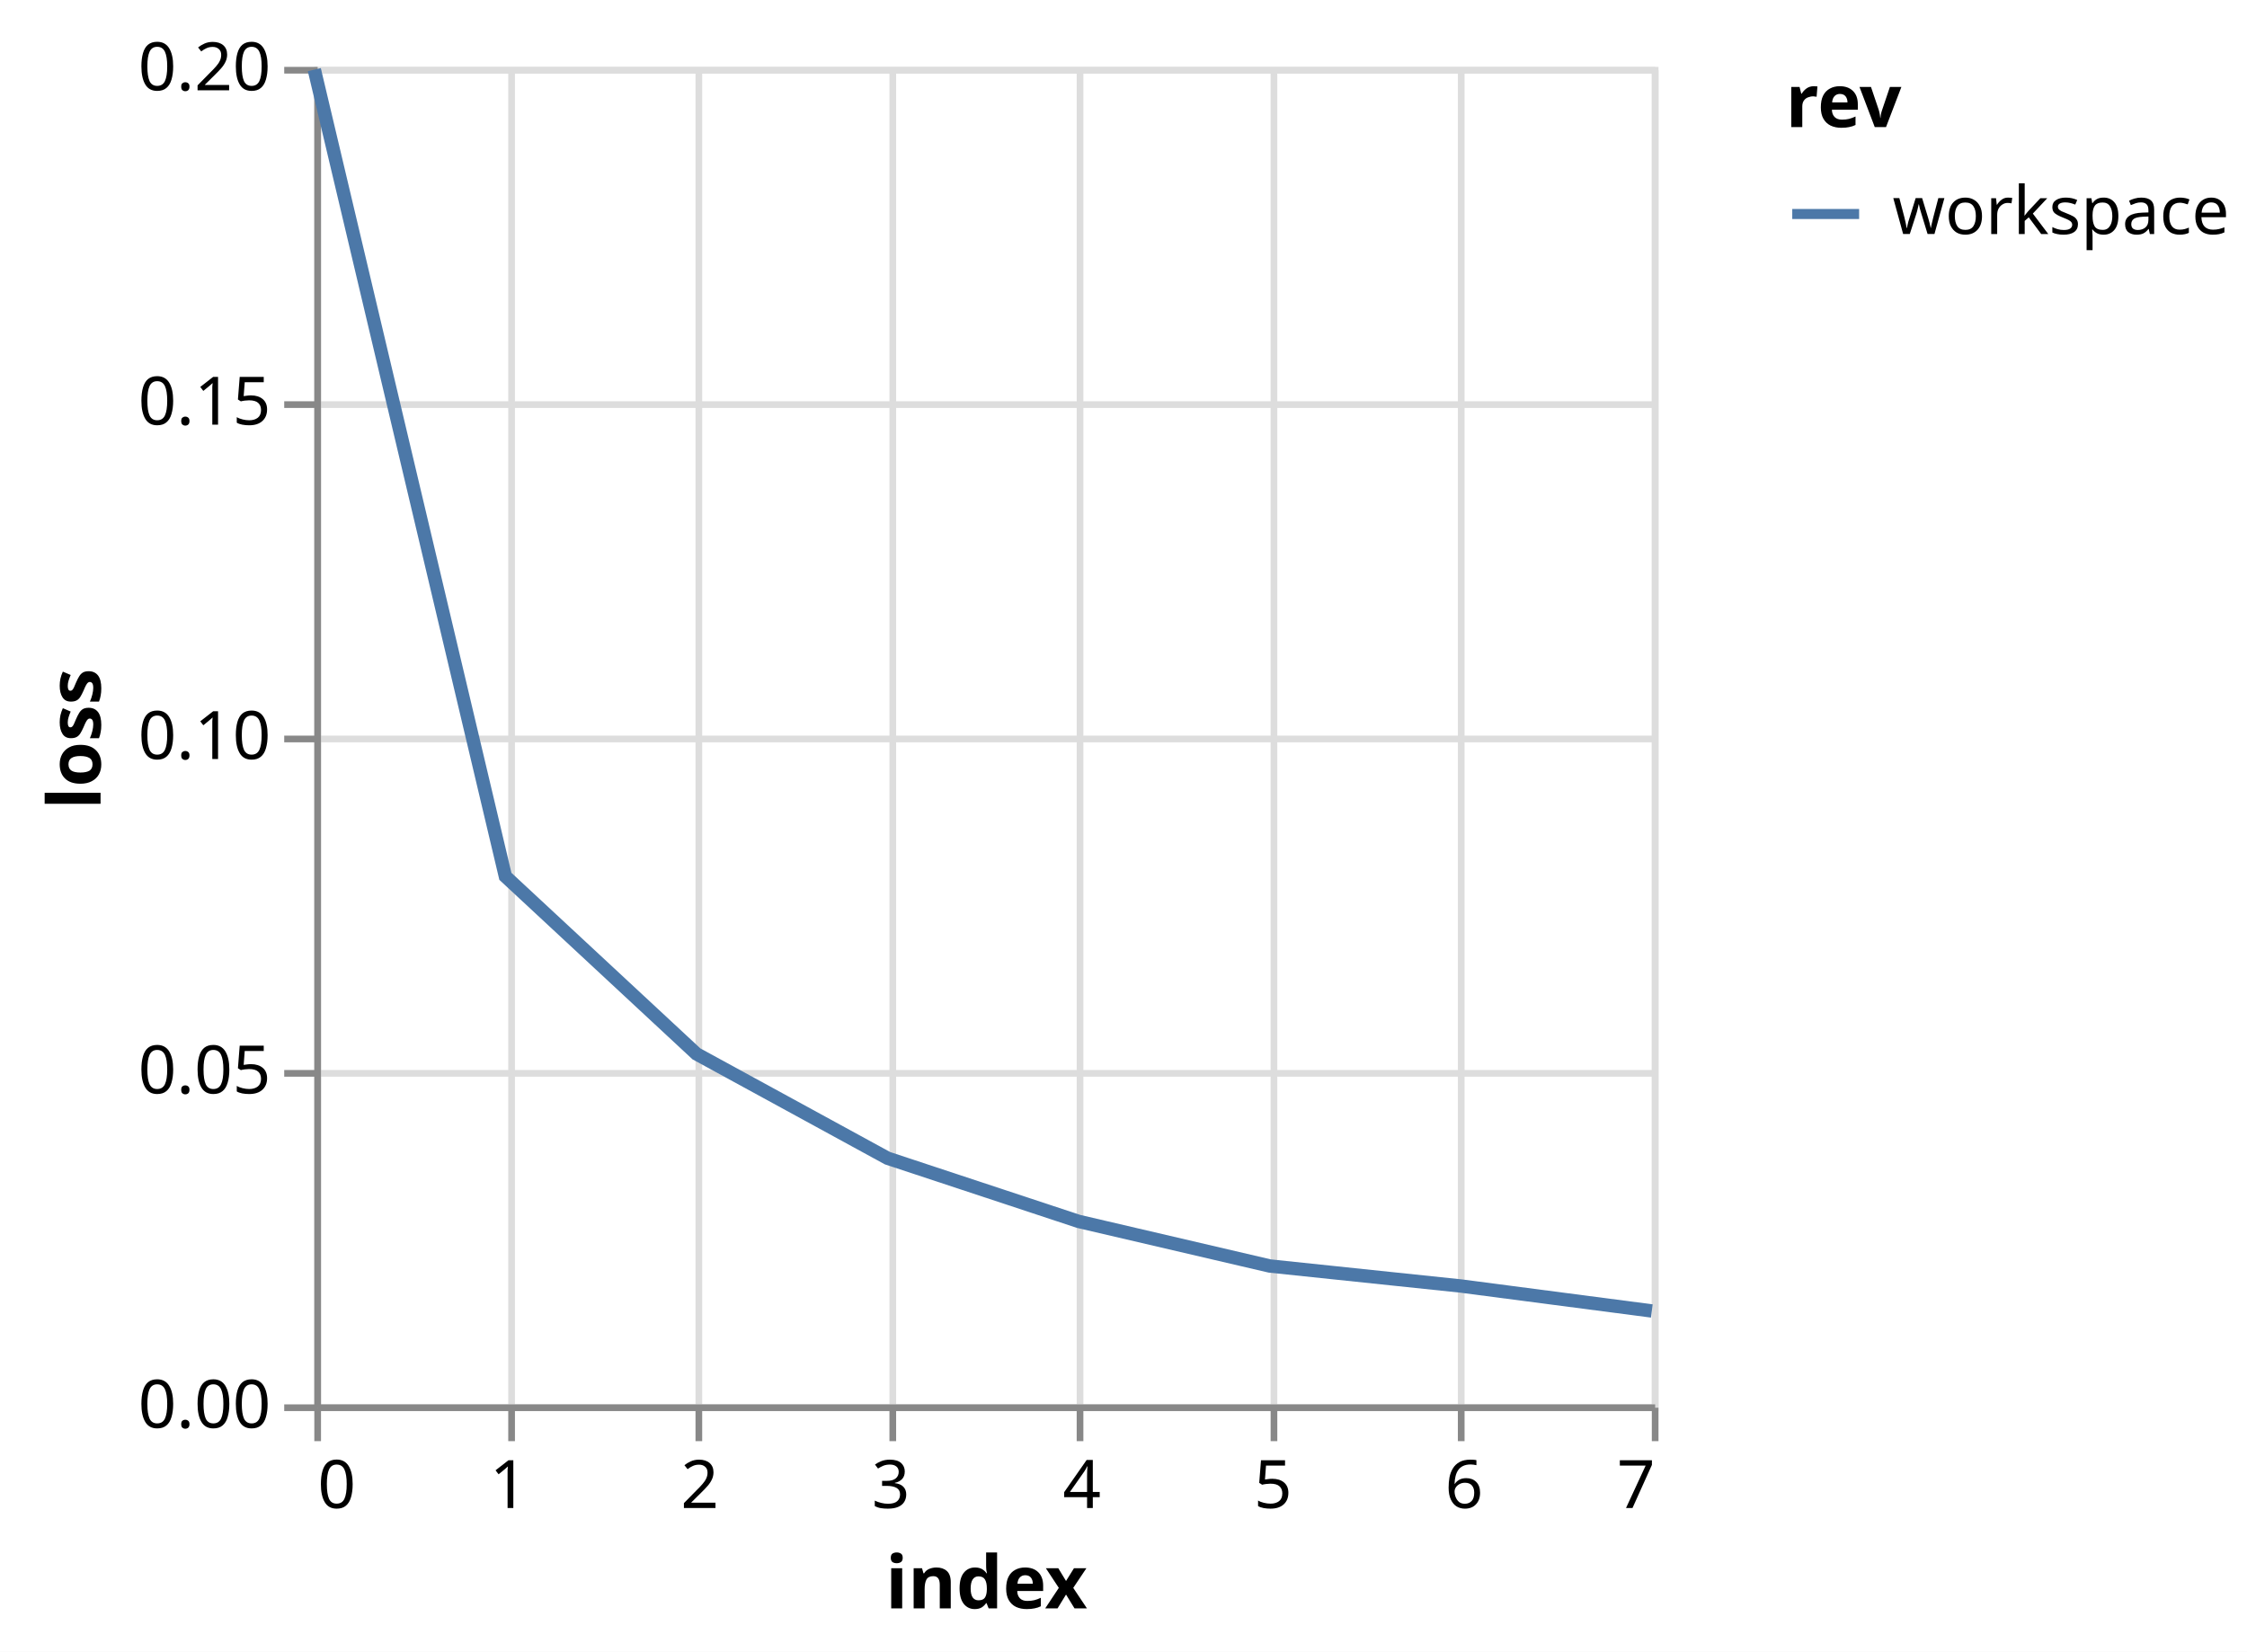
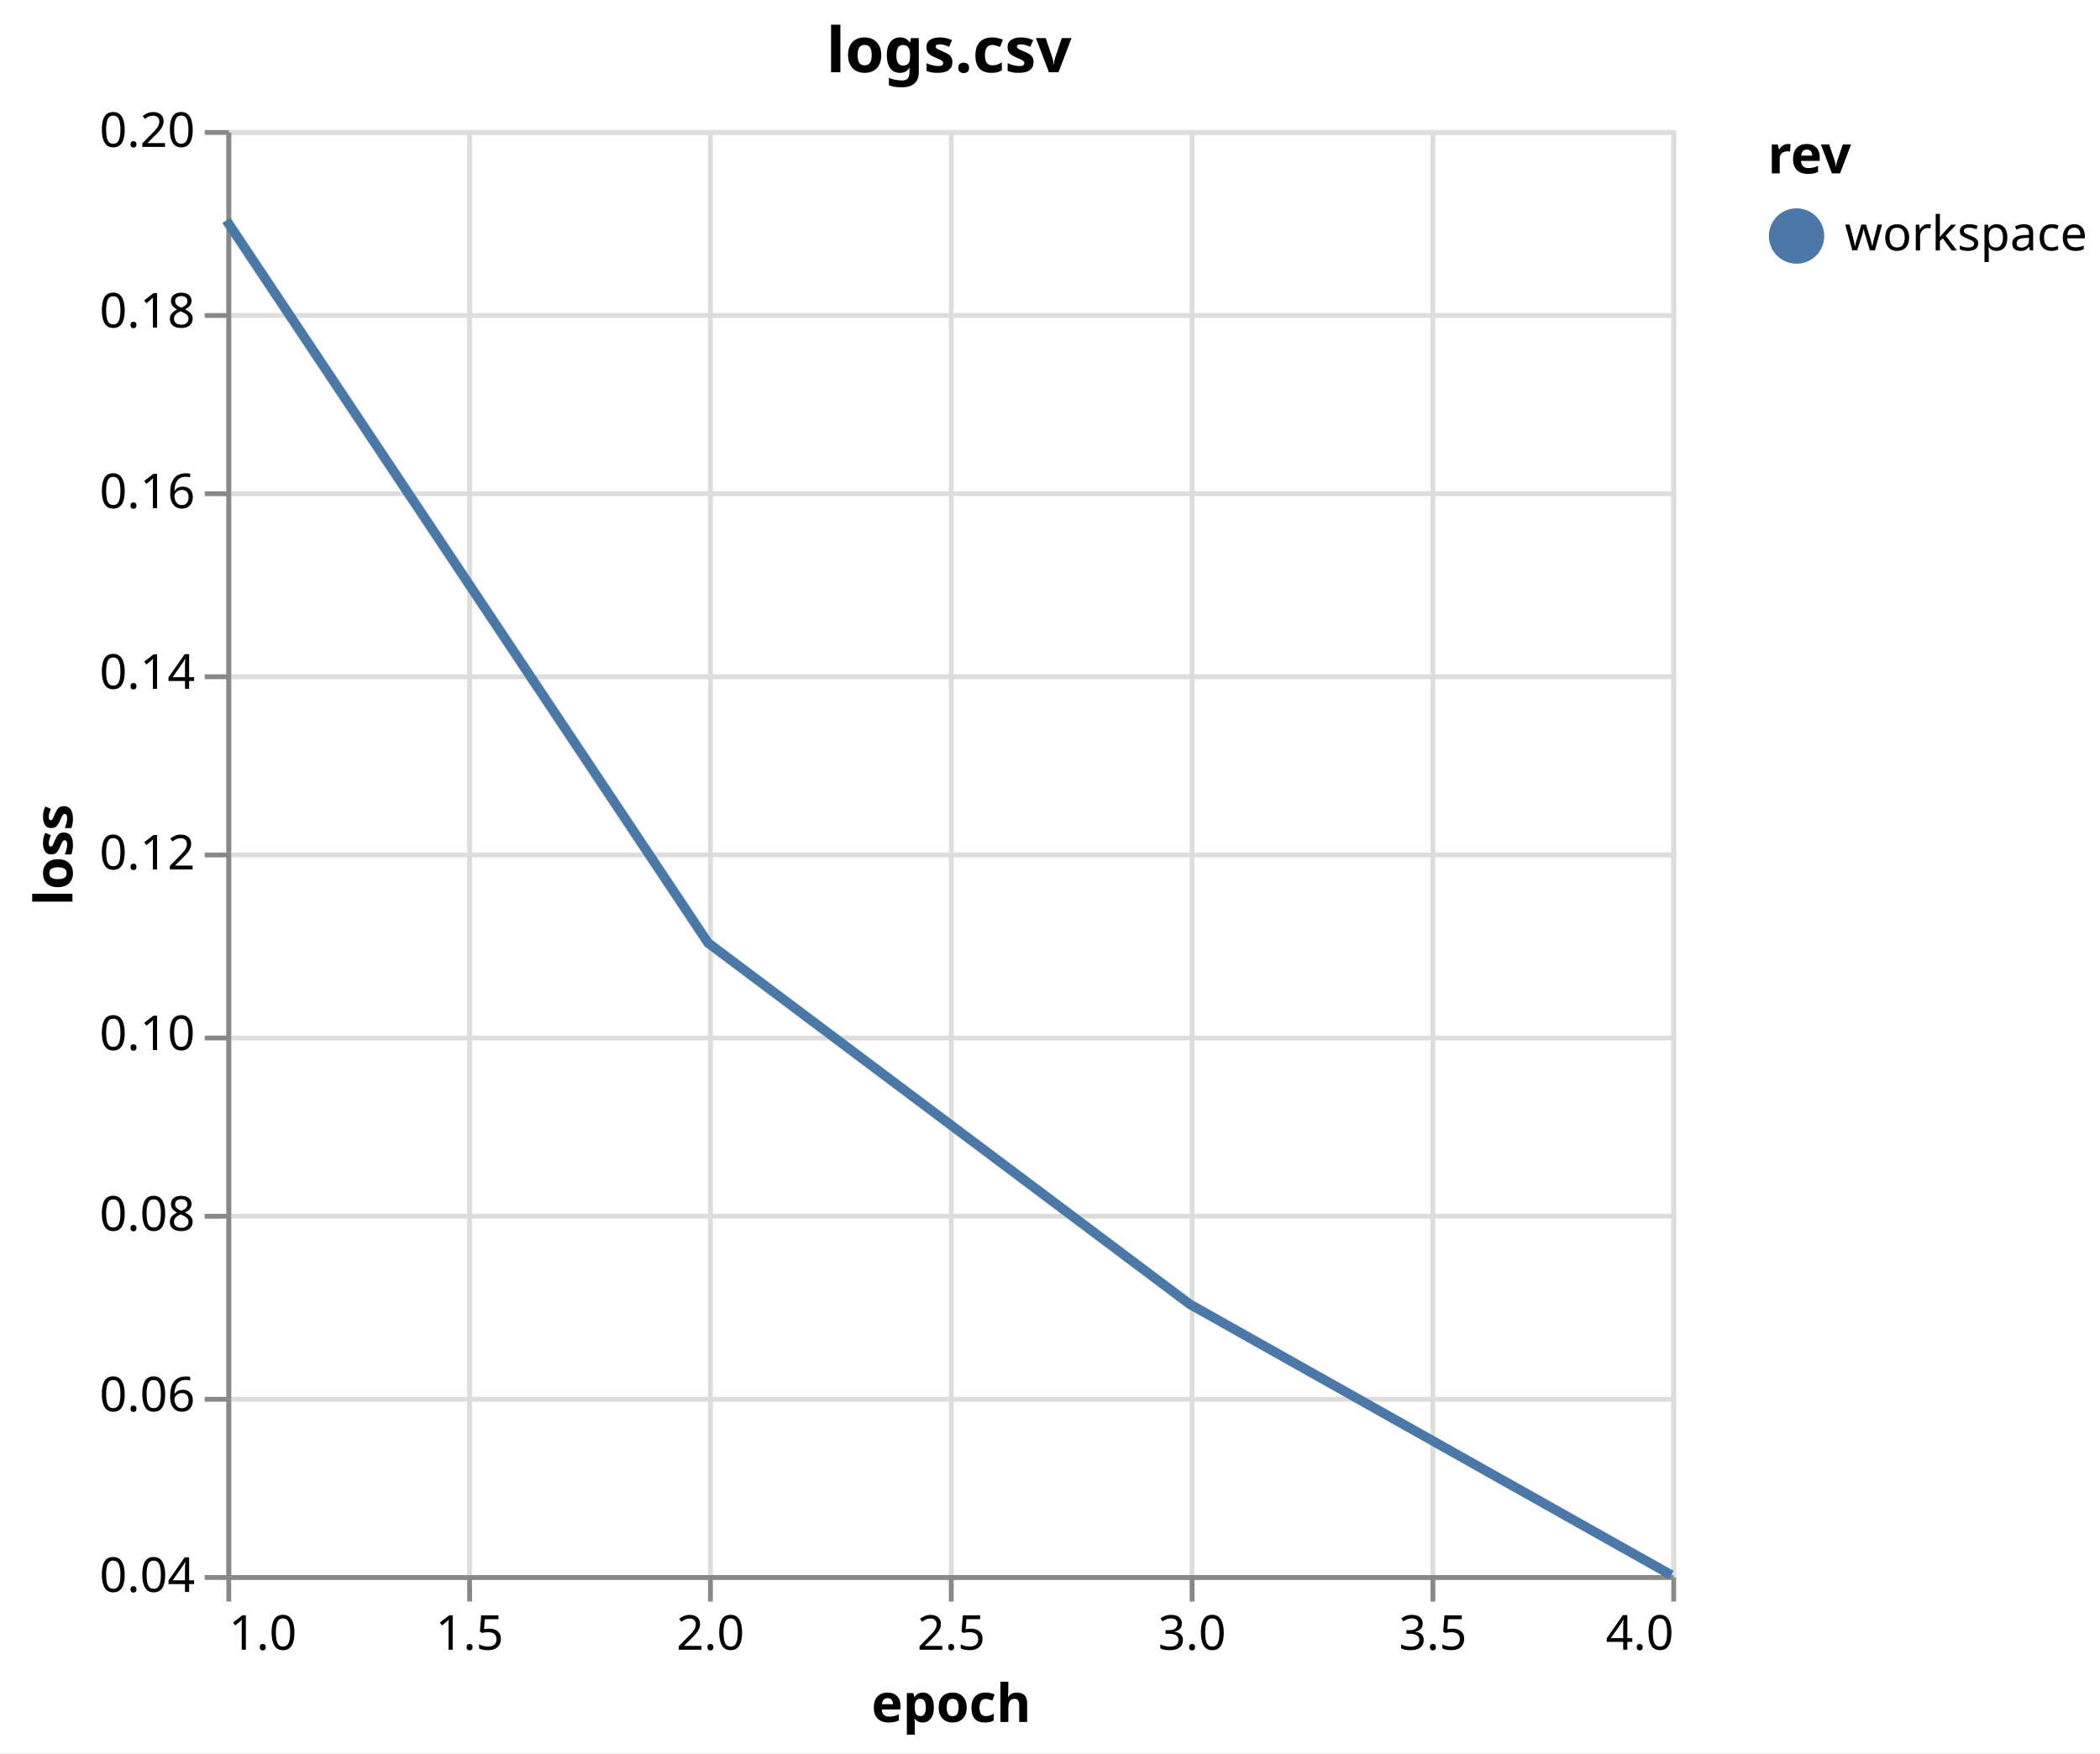
- <svg xmlns="http://www.w3.org/2000/svg" class="marks" width="336" height="247" viewBox="0 0 336 247" version="1.1">
-   <rect width="336" height="247" fill="white" />
-   <g fill="none" stroke-miterlimit="10" transform="translate(47,10)">
+ <svg xmlns="http://www.w3.org/2000/svg" version="1.1" class="marks" width="436" height="364" viewBox="0 0 436 364">
+   <rect width="436" height="364" fill="white" />
+   <g fill="none" stroke-miterlimit="10" transform="translate(47,27)">
    <g class="mark-group role-frame root" role="graphics-object" aria-roledescription="group mark container">
      <g transform="translate(0,0)">
-         <path class="background" aria-hidden="true" d="M0.5,0.5h200v200h-200Z" stroke="#ddd" />
+         <path class="background" aria-hidden="true" d="M0.5,0.5h300v300h-300Z" stroke="#ddd" />
        <g>
          <g class="mark-group role-axis" aria-hidden="true">
-             <g transform="translate(0.5,200.5)">
+             <g transform="translate(0.5,300.5)">
              <path class="background" aria-hidden="true" d="M0,0h0v0h0Z" pointer-events="none" />
              <g>
                <g class="mark-rule role-axis-grid" pointer-events="none">
-                   <line transform="translate(0,-200)" x2="0" y2="200" stroke="#ddd" stroke-width="1" opacity="1" />
-                   <line transform="translate(29,-200)" x2="0" y2="200" stroke="#ddd" stroke-width="1" opacity="1" />
-                   <line transform="translate(57,-200)" x2="0" y2="200" stroke="#ddd" stroke-width="1" opacity="1" />
-                   <line transform="translate(86,-200)" x2="0" y2="200" stroke="#ddd" stroke-width="1" opacity="1" />
-                   <line transform="translate(114,-200)" x2="0" y2="200" stroke="#ddd" stroke-width="1" opacity="1" />
-                   <line transform="translate(143,-200)" x2="0" y2="200" stroke="#ddd" stroke-width="1" opacity="1" />
-                   <line transform="translate(171,-200)" x2="0" y2="200" stroke="#ddd" stroke-width="1" opacity="1" />
-                   <line transform="translate(200,-200)" x2="0" y2="200" stroke="#ddd" stroke-width="1" opacity="1" />
+                   <line transform="translate(0,-300)" x2="0" y2="300" stroke="#ddd" stroke-width="1" opacity="1" />
+                   <line transform="translate(50,-300)" x2="0" y2="300" stroke="#ddd" stroke-width="1" opacity="1" />
+                   <line transform="translate(100,-300)" x2="0" y2="300" stroke="#ddd" stroke-width="1" opacity="1" />
+                   <line transform="translate(150,-300)" x2="0" y2="300" stroke="#ddd" stroke-width="1" opacity="1" />
+                   <line transform="translate(200,-300)" x2="0" y2="300" stroke="#ddd" stroke-width="1" opacity="1" />
+                   <line transform="translate(250,-300)" x2="0" y2="300" stroke="#ddd" stroke-width="1" opacity="1" />
+                   <line transform="translate(300,-300)" x2="0" y2="300" stroke="#ddd" stroke-width="1" opacity="1" />
                </g>
              </g>
              <path class="foreground" aria-hidden="true" d="" pointer-events="none" display="none" />
            </g>
          </g>
          <g class="mark-group role-axis" aria-hidden="true">
            <g transform="translate(0.5,0.5)">
              <path class="background" aria-hidden="true" d="M0,0h0v0h0Z" pointer-events="none" />
              <g>
                <g class="mark-rule role-axis-grid" pointer-events="none">
-                   <line transform="translate(0,200)" x2="200" y2="0" stroke="#ddd" stroke-width="1" opacity="1" />
-                   <line transform="translate(0,150)" x2="200" y2="0" stroke="#ddd" stroke-width="1" opacity="1" />
-                   <line transform="translate(0,100)" x2="200" y2="0" stroke="#ddd" stroke-width="1" opacity="1" />
-                   <line transform="translate(0,50)" x2="200" y2="0" stroke="#ddd" stroke-width="1" opacity="1" />
-                   <line transform="translate(0,0)" x2="200" y2="0" stroke="#ddd" stroke-width="1" opacity="1" />
+                   <line transform="translate(0,300)" x2="300" y2="0" stroke="#ddd" stroke-width="1" opacity="1" />
+                   <line transform="translate(0,263)" x2="300" y2="0" stroke="#ddd" stroke-width="1" opacity="1" />
+                   <line transform="translate(0,225)" x2="300" y2="0" stroke="#ddd" stroke-width="1" opacity="1" />
+                   <line transform="translate(0,188)" x2="300" y2="0" stroke="#ddd" stroke-width="1" opacity="1" />
+                   <line transform="translate(0,150)" x2="300" y2="0" stroke="#ddd" stroke-width="1" opacity="1" />
+                   <line transform="translate(0,113)" x2="300" y2="0" stroke="#ddd" stroke-width="1" opacity="1" />
+                   <line transform="translate(0,75)" x2="300" y2="0" stroke="#ddd" stroke-width="1" opacity="1" />
+                   <line transform="translate(0,38)" x2="300" y2="0" stroke="#ddd" stroke-width="1" opacity="1" />
+                   <line transform="translate(0,0)" x2="300" y2="0" stroke="#ddd" stroke-width="1" opacity="1" />
                </g>
              </g>
              <path class="foreground" aria-hidden="true" d="" pointer-events="none" display="none" />
            </g>
          </g>
-           <g class="mark-group role-axis" role="graphics-symbol" aria-roledescription="axis" aria-label="X-axis titled 'index' for a linear scale with values from 0 to 7">
-             <g transform="translate(0.5,200.5)">
+           <g class="mark-group role-axis" role="graphics-symbol" aria-roledescription="axis" aria-label="X-axis titled 'epoch' for a linear scale with values from 1.0 to 4.0">
+             <g transform="translate(0.5,300.5)">
              <path class="background" aria-hidden="true" d="M0,0h0v0h0Z" pointer-events="none" />
              <g>
                <g class="mark-rule role-axis-tick" pointer-events="none">
                  <line transform="translate(0,0)" x2="0" y2="5" stroke="#888" stroke-width="1" opacity="1" />
-                   <line transform="translate(29,0)" x2="0" y2="5" stroke="#888" stroke-width="1" opacity="1" />
-                   <line transform="translate(57,0)" x2="0" y2="5" stroke="#888" stroke-width="1" opacity="1" />
-                   <line transform="translate(86,0)" x2="0" y2="5" stroke="#888" stroke-width="1" opacity="1" />
-                   <line transform="translate(114,0)" x2="0" y2="5" stroke="#888" stroke-width="1" opacity="1" />
-                   <line transform="translate(143,0)" x2="0" y2="5" stroke="#888" stroke-width="1" opacity="1" />
-                   <line transform="translate(171,0)" x2="0" y2="5" stroke="#888" stroke-width="1" opacity="1" />
+                   <line transform="translate(50,0)" x2="0" y2="5" stroke="#888" stroke-width="1" opacity="1" />
+                   <line transform="translate(100,0)" x2="0" y2="5" stroke="#888" stroke-width="1" opacity="1" />
+                   <line transform="translate(150,0)" x2="0" y2="5" stroke="#888" stroke-width="1" opacity="1" />
                  <line transform="translate(200,0)" x2="0" y2="5" stroke="#888" stroke-width="1" opacity="1" />
+                   <line transform="translate(250,0)" x2="0" y2="5" stroke="#888" stroke-width="1" opacity="1" />
+                   <line transform="translate(300,0)" x2="0" y2="5" stroke="#888" stroke-width="1" opacity="1" />
                </g>
                <g class="mark-text role-axis-label" pointer-events="none">
-                   <text text-anchor="start" transform="translate(0,15)" font-family="sans-serif" font-size="10px" fill="#000" opacity="1">0</text>
-                   <text text-anchor="middle" transform="translate(28.57143,15)" font-family="sans-serif" font-size="10px" fill="#000" opacity="1">1</text>
-                   <text text-anchor="middle" transform="translate(57.14286,15)" font-family="sans-serif" font-size="10px" fill="#000" opacity="1">2</text>
-                   <text text-anchor="middle" transform="translate(85.71429,15)" font-family="sans-serif" font-size="10px" fill="#000" opacity="1">3</text>
-                   <text text-anchor="middle" transform="translate(114.2857,15)" font-family="sans-serif" font-size="10px" fill="#000" opacity="1">4</text>
-                   <text text-anchor="middle" transform="translate(142.8571,15)" font-family="sans-serif" font-size="10px" fill="#000" opacity="1">5</text>
-                   <text text-anchor="middle" transform="translate(171.4286,15)" font-family="sans-serif" font-size="10px" fill="#000" opacity="1">6</text>
-                   <text text-anchor="end" transform="translate(200,15)" font-family="sans-serif" font-size="10px" fill="#000" opacity="1">7</text>
+                   <text text-anchor="start" transform="translate(0,15)" font-family="sans-serif" font-size="10px" fill="#000" opacity="1">1.0</text>
+                   <text text-anchor="middle" transform="translate(50,15)" font-family="sans-serif" font-size="10px" fill="#000" opacity="1">1.5</text>
+                   <text text-anchor="middle" transform="translate(100,15)" font-family="sans-serif" font-size="10px" fill="#000" opacity="1">2.0</text>
+                   <text text-anchor="middle" transform="translate(150,15)" font-family="sans-serif" font-size="10px" fill="#000" opacity="1">2.5</text>
+                   <text text-anchor="middle" transform="translate(200,15)" font-family="sans-serif" font-size="10px" fill="#000" opacity="1">3.0</text>
+                   <text text-anchor="middle" transform="translate(250,15)" font-family="sans-serif" font-size="10px" fill="#000" opacity="1">3.5</text>
+                   <text text-anchor="end" transform="translate(300,15)" font-family="sans-serif" font-size="10px" fill="#000" opacity="1">4.0</text>
                </g>
                <g class="mark-rule role-axis-domain" pointer-events="none">
-                   <line transform="translate(0,0)" x2="200" y2="0" stroke="#888" stroke-width="1" opacity="1" />
+                   <line transform="translate(0,0)" x2="300" y2="0" stroke="#888" stroke-width="1" opacity="1" />
                </g>
                <g class="mark-text role-axis-title" pointer-events="none">
-                   <text text-anchor="middle" transform="translate(100,30)" font-family="sans-serif" font-size="11px" font-weight="bold" fill="#000" opacity="1">index</text>
+                   <text text-anchor="middle" transform="translate(150,30)" font-family="sans-serif" font-size="11px" font-weight="bold" fill="#000" opacity="1">epoch</text>
                </g>
              </g>
              <path class="foreground" aria-hidden="true" d="" pointer-events="none" display="none" />
            </g>
          </g>
-           <g class="mark-group role-axis" role="graphics-symbol" aria-roledescription="axis" aria-label="Y-axis titled 'loss' for a linear scale with values from 0.00 to 0.20">
+           <g class="mark-group role-axis" role="graphics-symbol" aria-roledescription="axis" aria-label="Y-axis titled 'loss' for a linear scale with values from 0.04 to 0.20">
            <g transform="translate(0.5,0.5)">
              <path class="background" aria-hidden="true" d="M0,0h0v0h0Z" pointer-events="none" />
              <g>
                <g class="mark-rule role-axis-tick" pointer-events="none">
-                   <line transform="translate(0,200)" x2="-5" y2="0" stroke="#888" stroke-width="1" opacity="1" />
+                   <line transform="translate(0,300)" x2="-5" y2="0" stroke="#888" stroke-width="1" opacity="1" />
+                   <line transform="translate(0,263)" x2="-5" y2="0" stroke="#888" stroke-width="1" opacity="1" />
+                   <line transform="translate(0,225)" x2="-5" y2="0" stroke="#888" stroke-width="1" opacity="1" />
+                   <line transform="translate(0,188)" x2="-5" y2="0" stroke="#888" stroke-width="1" opacity="1" />
                  <line transform="translate(0,150)" x2="-5" y2="0" stroke="#888" stroke-width="1" opacity="1" />
-                   <line transform="translate(0,100)" x2="-5" y2="0" stroke="#888" stroke-width="1" opacity="1" />
-                   <line transform="translate(0,50)" x2="-5" y2="0" stroke="#888" stroke-width="1" opacity="1" />
+                   <line transform="translate(0,113)" x2="-5" y2="0" stroke="#888" stroke-width="1" opacity="1" />
+                   <line transform="translate(0,75)" x2="-5" y2="0" stroke="#888" stroke-width="1" opacity="1" />
+                   <line transform="translate(0,38)" x2="-5" y2="0" stroke="#888" stroke-width="1" opacity="1" />
                  <line transform="translate(0,0)" x2="-5" y2="0" stroke="#888" stroke-width="1" opacity="1" />
                </g>
                <g class="mark-text role-axis-label" pointer-events="none">
-                   <text text-anchor="end" transform="translate(-7,203)" font-family="sans-serif" font-size="10px" fill="#000" opacity="1">0.00</text>
-                   <text text-anchor="end" transform="translate(-7,153)" font-family="sans-serif" font-size="10px" fill="#000" opacity="1">0.05</text>
-                   <text text-anchor="end" transform="translate(-7,103)" font-family="sans-serif" font-size="10px" fill="#000" opacity="1">0.10</text>
-                   <text text-anchor="end" transform="translate(-7,53)" font-family="sans-serif" font-size="10px" fill="#000" opacity="1">0.15</text>
+                   <text text-anchor="end" transform="translate(-7,303)" font-family="sans-serif" font-size="10px" fill="#000" opacity="1">0.04</text>
+                   <text text-anchor="end" transform="translate(-7,265.5)" font-family="sans-serif" font-size="10px" fill="#000" opacity="1">0.06</text>
+                   <text text-anchor="end" transform="translate(-7,228)" font-family="sans-serif" font-size="10px" fill="#000" opacity="1">0.08</text>
+                   <text text-anchor="end" transform="translate(-7,190.5)" font-family="sans-serif" font-size="10px" fill="#000" opacity="1">0.10</text>
+                   <text text-anchor="end" transform="translate(-7,153)" font-family="sans-serif" font-size="10px" fill="#000" opacity="1">0.12</text>
+                   <text text-anchor="end" transform="translate(-7,115.5)" font-family="sans-serif" font-size="10px" fill="#000" opacity="1">0.14</text>
+                   <text text-anchor="end" transform="translate(-7,78)" font-family="sans-serif" font-size="10px" fill="#000" opacity="1">0.16</text>
+                   <text text-anchor="end" transform="translate(-7,40.5)" font-family="sans-serif" font-size="10px" fill="#000" opacity="1">0.18</text>
                  <text text-anchor="end" transform="translate(-7,3)" font-family="sans-serif" font-size="10px" fill="#000" opacity="1">0.20</text>
                </g>
                <g class="mark-rule role-axis-domain" pointer-events="none">
-                   <line transform="translate(0,200)" x2="0" y2="-200" stroke="#888" stroke-width="1" opacity="1" />
+                   <line transform="translate(0,300)" x2="0" y2="-300" stroke="#888" stroke-width="1" opacity="1" />
                </g>
                <g class="mark-text role-axis-title" pointer-events="none">
-                   <text text-anchor="middle" transform="translate(-30.46289,100) rotate(-90) translate(0,-2)" font-family="sans-serif" font-size="11px" font-weight="bold" fill="#000" opacity="1">loss</text>
+                   <text text-anchor="middle" transform="translate(-30.46289,150) rotate(-90) translate(0,-2)" font-family="sans-serif" font-size="11px" font-weight="bold" fill="#000" opacity="1">loss</text>
                </g>
              </g>
              <path class="foreground" aria-hidden="true" d="" pointer-events="none" display="none" />
            </g>
          </g>
-           <g class="mark-group role-scope pathgroup" role="graphics-object" aria-roledescription="group mark container">
+           <g class="mark-group role-scope layer_0_layer_0_pathgroup" role="graphics-object" aria-roledescription="group mark container">
            <g transform="translate(0,0)">
-               <path class="background" aria-hidden="true" d="M0,0h200v200h-200Z" />
+               <path class="background" aria-hidden="true" d="M0,0h300v300h-300Z" />
              <g>
-                 <g class="mark-line role-mark marks" role="graphics-object" aria-roledescription="line mark container">
-                   <path aria-label="index: 0; loss: 0.199588847702; rev: workspace" role="graphics-symbol" aria-roledescription="line mark" d="M0,0.411L28.571,121.039L57.143,147.589L85.714,163.188L114.286,172.638L142.857,179.305L171.429,182.298L200,186.031" stroke="#4c78a8" stroke-width="2" />
+                 <g class="mark-line role-mark layer_0_layer_0_marks" role="graphics-object" aria-roledescription="line mark container" pointer-events="none">
+                   <path aria-label="epoch: 1; loss: 0.19; rev: workspace" role="graphics-symbol" aria-roledescription="line mark" d="M0,18.75L100,168.75L200,243.75L300,300" stroke="#4c78a8" stroke-width="2" />
                </g>
              </g>
              <path class="foreground" aria-hidden="true" d="" display="none" />
            </g>
          </g>
-           <g class="mark-group role-legend" role="graphics-symbol" aria-roledescription="legend" aria-label="Symbol legend titled 'rev' for stroke color with 1 value: workspace">
-             <g transform="translate(220,0)">
-               <path class="background" aria-hidden="true" d="M0,0h64v27h-64Z" pointer-events="none" />
+           <g class="mark-symbol role-mark layer_0_layer_1_marks" role="graphics-object" aria-roledescription="symbol mark container">
+             <path aria-label="epoch: 1; loss: 0.19; rev: workspace" role="graphics-symbol" aria-roledescription="point" transform="translate(0,18.75)" d="M2.739,0A2.739,2.739,0,1,1,-2.739,0A2.739,2.739,0,1,1,2.739,0" stroke="#4c78a8" stroke-width="2" opacity="0" />
+             <path aria-label="epoch: 2; loss: 0.11; rev: workspace" role="graphics-symbol" aria-roledescription="point" transform="translate(100,168.75)" d="M2.739,0A2.739,2.739,0,1,1,-2.739,0A2.739,2.739,0,1,1,2.739,0" stroke="#4c78a8" stroke-width="2" opacity="0" />
+             <path aria-label="epoch: 3; loss: 0.07; rev: workspace" role="graphics-symbol" aria-roledescription="point" transform="translate(200,243.75)" d="M2.739,0A2.739,2.739,0,1,1,-2.739,0A2.739,2.739,0,1,1,2.739,0" stroke="#4c78a8" stroke-width="2" opacity="0" />
+             <path aria-label="epoch: 4; loss: 0.04; rev: workspace" role="graphics-symbol" aria-roledescription="point" transform="translate(300,300)" d="M2.739,0A2.739,2.739,0,1,1,-2.739,0A2.739,2.739,0,1,1,2.739,0" stroke="#4c78a8" stroke-width="2" opacity="0" />
+           </g>
+           <g class="mark-path role-mark layer_0_layer_1_voronoi" role="graphics-symbol" aria-roledescription="path mark container">
+             <path transform="translate(0,0)" d="M50,0L50,300L0,300L0,0Z" stroke-width="0.35" />
+             <path transform="translate(0,0)" d="M50,300L50,0L150,0L150,300Z" stroke-width="0.35" />
+             <path transform="translate(0,0)" d="M150,300L150,0L250,0L250,300Z" stroke-width="0.35" />
+             <path transform="translate(0,0)" d="M300,0L300,300L250,300L250,0Z" stroke-width="0.35" />
+           </g>
+           <g class="mark-rule role-mark layer_1_layer_0_marks" role="graphics-symbol" aria-roledescription="rule mark container" pointer-events="none" />
+           <g class="mark-text role-mark layer_1_layer_1_layer_0_marks" role="graphics-object" aria-roledescription="text mark container" pointer-events="none" />
+           <g class="mark-group role-legend" role="graphics-symbol" aria-roledescription="legend" aria-label="Symbol legend titled 'rev' for fill color and stroke color with 1 value: workspace">
+             <g transform="translate(320,0)">
+               <path class="background" aria-hidden="true" d="M0,0h64v29h-64Z" pointer-events="none" />
              <g>
                <g class="mark-group role-legend-entry">
                  <g transform="translate(0,16)">
                    <path class="background" aria-hidden="true" d="M0,0h0v0h0Z" pointer-events="none" />
                    <g>
                      <g class="mark-group role-scope" role="graphics-object" aria-roledescription="group mark container">
                        <g transform="translate(0,0)">
-                           <path class="background" aria-hidden="true" d="M0,0h63.798v11h-63.798Z" pointer-events="none" opacity="1" />
+                           <path class="background" aria-hidden="true" d="M0,0h63.798v12.5h-63.798Z" pointer-events="none" opacity="1" />
                          <g>
                            <g class="mark-symbol role-legend-symbol" pointer-events="none">
-                               <path transform="translate(6,6)" d="M-5,0L5,0" stroke="#4c78a8" stroke-width="1.5" opacity="1" />
+                               <path transform="translate(6,6)" d="M5,0A5,5,0,1,1,-5,0A5,5,0,1,1,5,0" fill="#4c78a8" stroke="#4c78a8" stroke-width="1.5" opacity="1" />
                            </g>
                            <g class="mark-text role-legend-label" pointer-events="none">
                              <text text-anchor="start" transform="translate(16,9)" font-family="sans-serif" font-size="10px" fill="#000" opacity="1">workspace</text>
                            </g>
                          </g>
                          <path class="foreground" aria-hidden="true" d="" pointer-events="none" display="none" />
                        </g>
                      </g>
                    </g>
                    <path class="foreground" aria-hidden="true" d="" pointer-events="none" display="none" />
                  </g>
                </g>
                <g class="mark-text role-legend-title" pointer-events="none">
                  <text text-anchor="start" transform="translate(0,9)" font-family="sans-serif" font-size="11px" font-weight="bold" fill="#000" opacity="1">rev</text>
                </g>
              </g>
              <path class="foreground" aria-hidden="true" d="" pointer-events="none" display="none" />
            </g>
          </g>
+           <g class="mark-group role-title">
+             <g transform="translate(150,-22)">
+               <path class="background" aria-hidden="true" d="M0,0h0v0h0Z" pointer-events="none" />
+               <g>
+                 <g class="mark-text role-title-text" role="graphics-symbol" aria-roledescription="title" aria-label="Title text 'logs.csv'" pointer-events="none">
+                   <text text-anchor="middle" transform="translate(0,10)" font-family="sans-serif" font-size="13px" font-weight="bold" fill="#000" opacity="1">logs.csv</text>
+                 </g>
+               </g>
+               <path class="foreground" aria-hidden="true" d="" pointer-events="none" display="none" />
+             </g>
+           </g>
        </g>
        <path class="foreground" aria-hidden="true" d="" display="none" />
      </g>
    </g>
  </g>
</svg>
